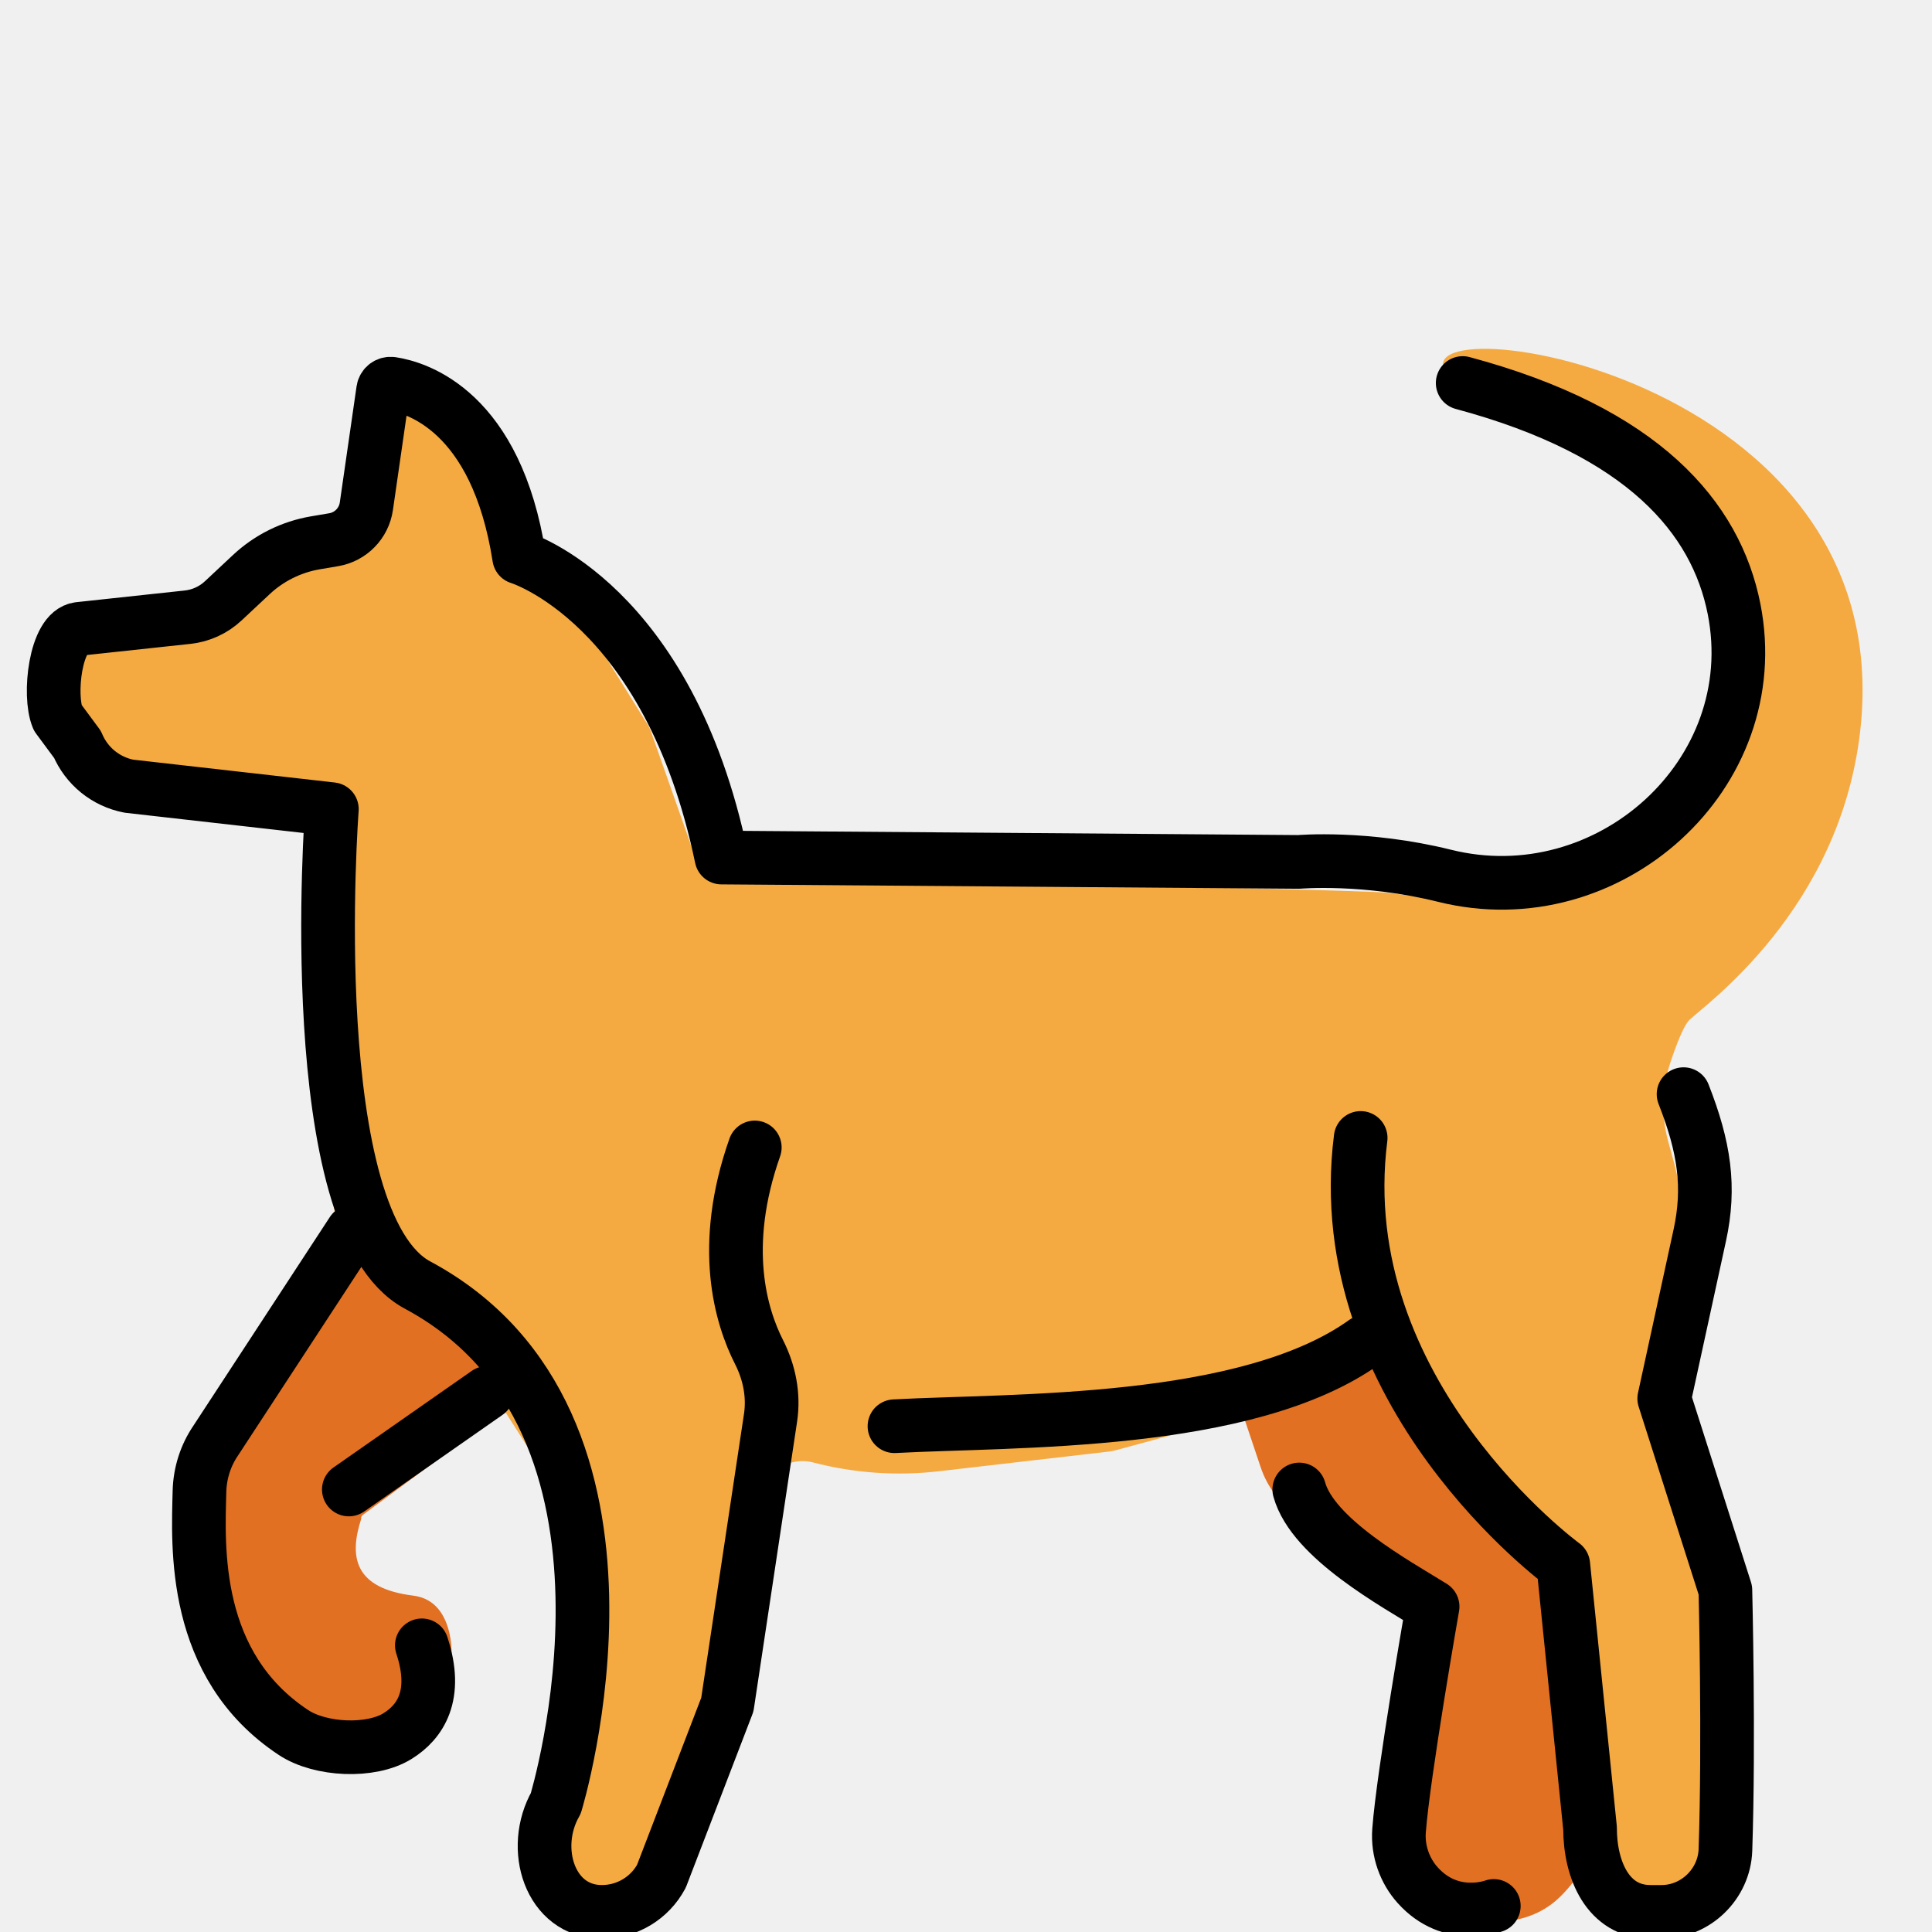
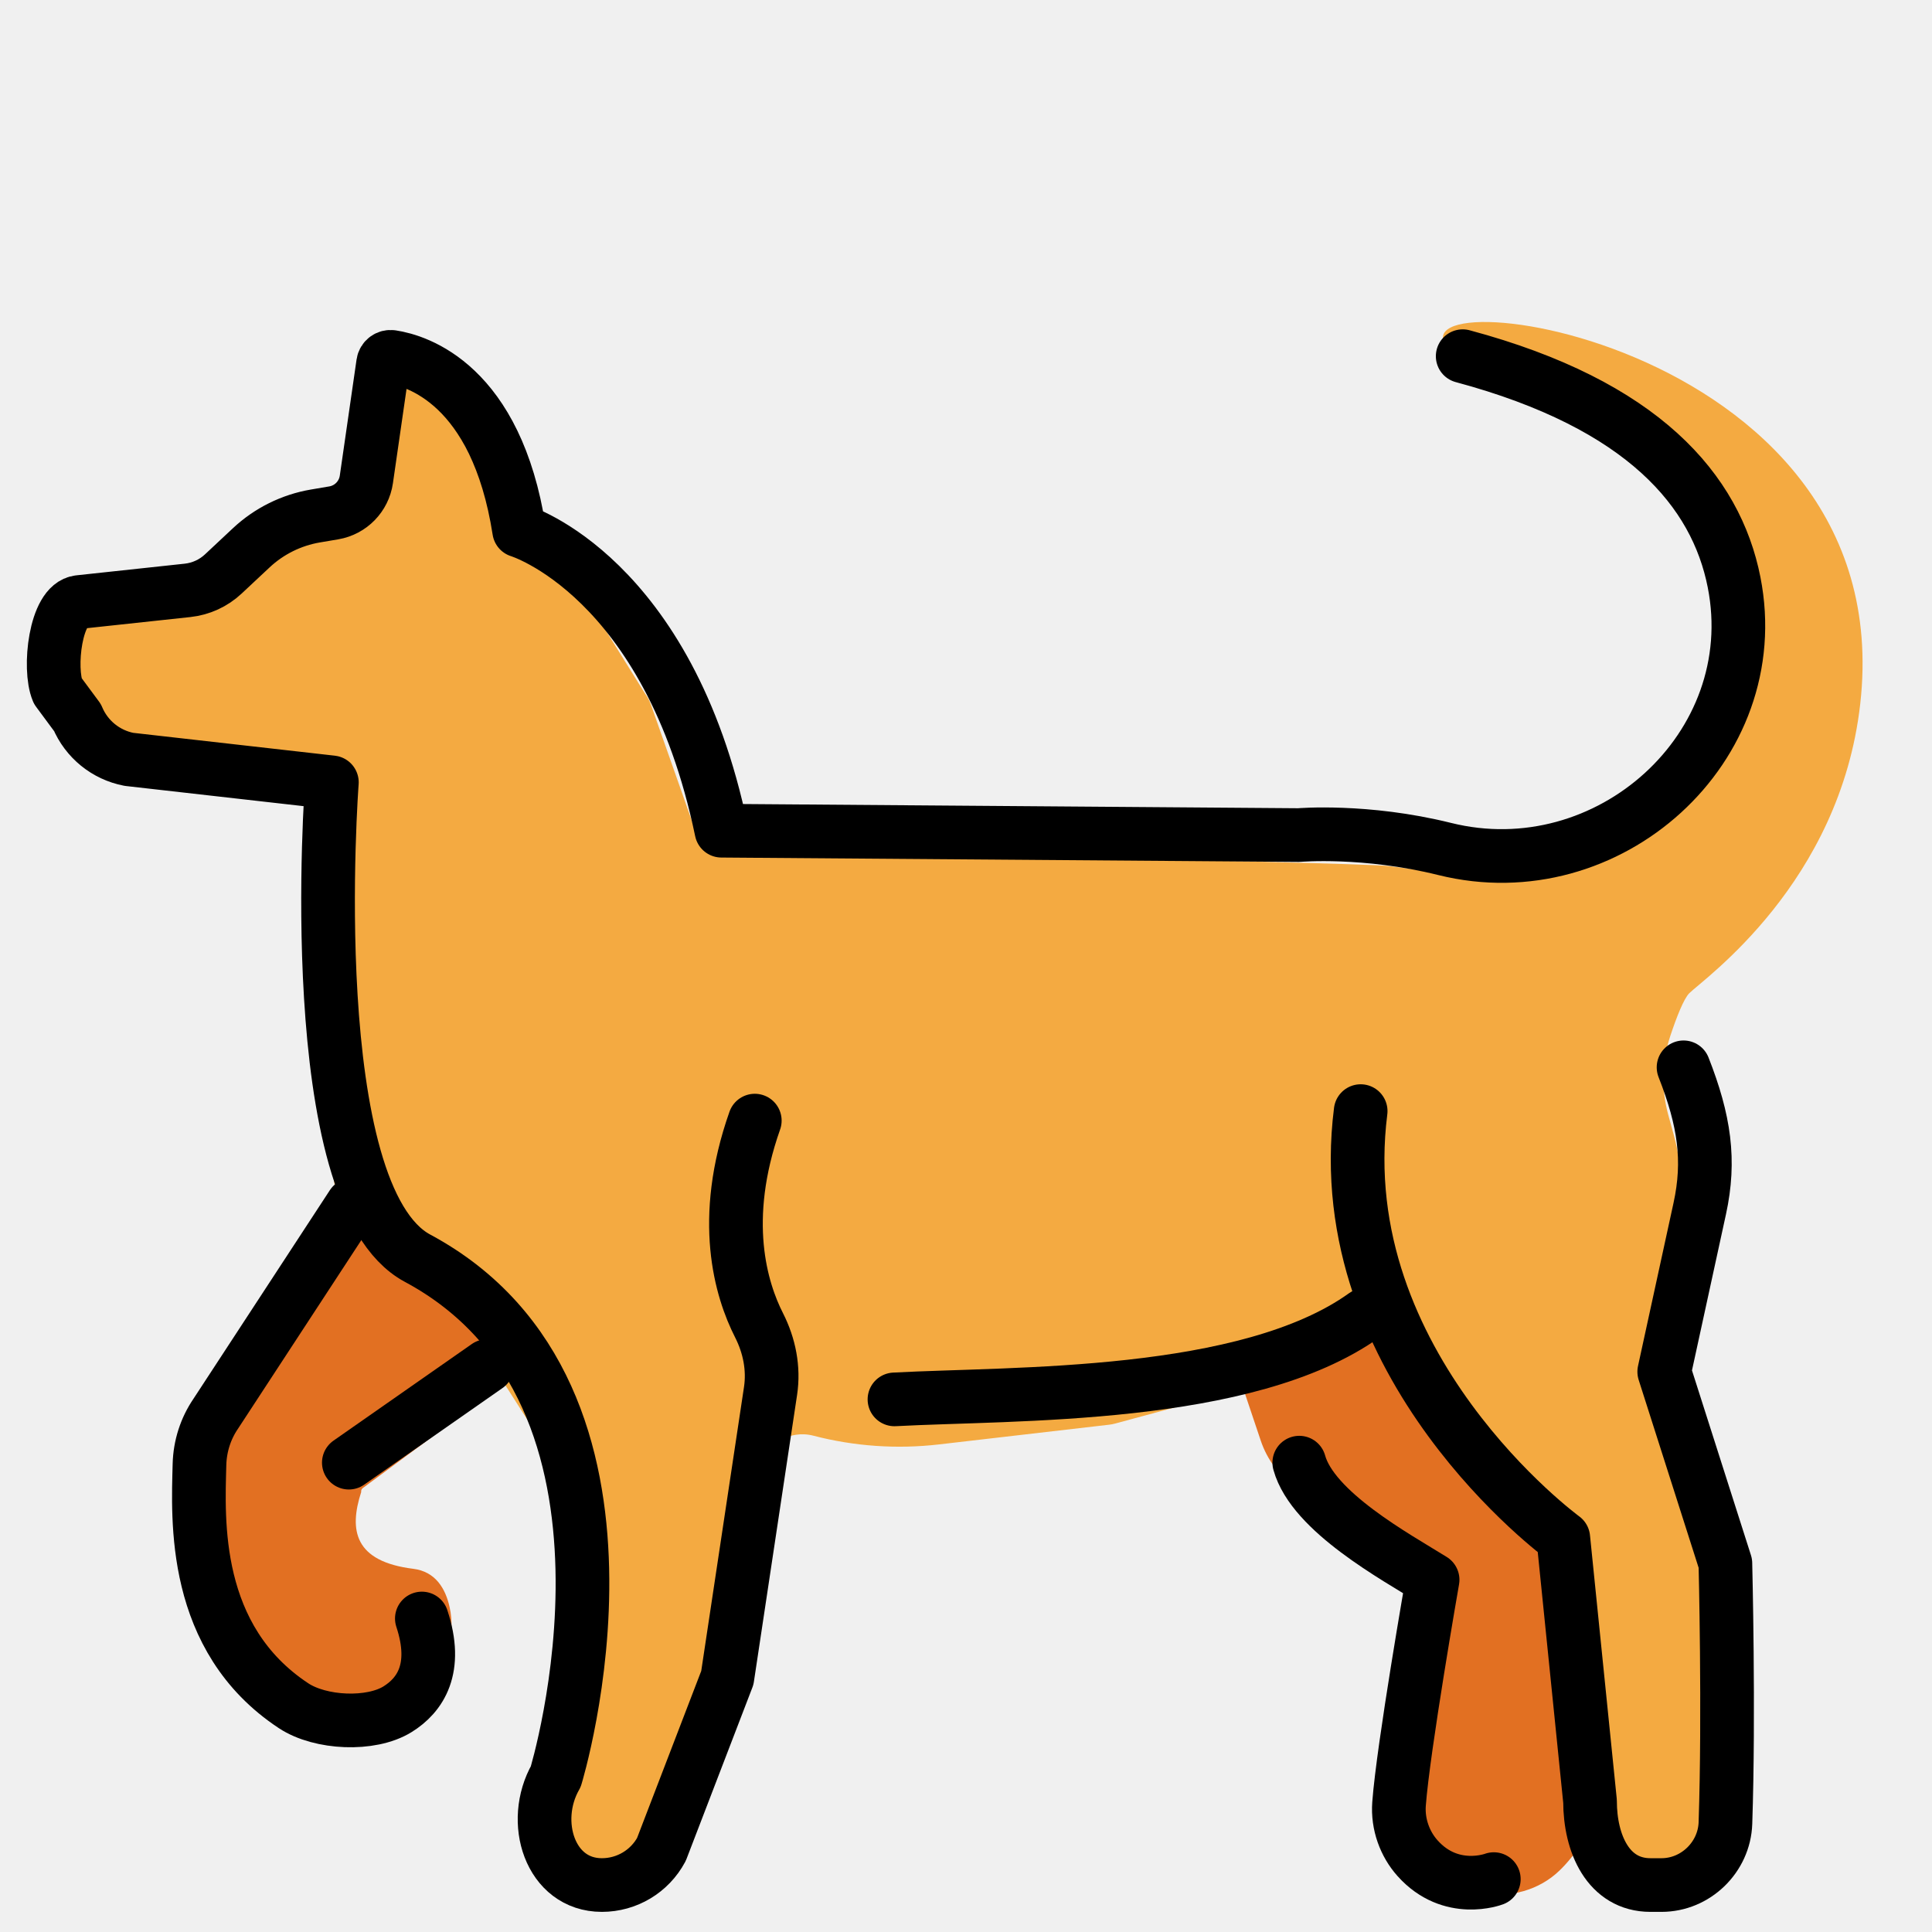
<svg xmlns="http://www.w3.org/2000/svg" width="72" height="72" viewBox="0 0 72 72" fill="none">
-   <g clip-path="url(#clip0_2712_6694)">
-     <path d="M13.963 16.726L13.567 19.191C13.435 19.798 11.975 20.559 11.372 20.707L10.158 21.006C9.848 21.082 9.567 21.248 9.351 21.483L7.946 23.008C7.682 23.295 7.323 23.477 6.935 23.522L2.486 24.263C1.804 24.341 2.404 27.099 2.404 27.099C2.624 27.468 3.604 28.423 4.02 28.529L10.972 29.988C11.636 30.158 11.662 32.076 11.728 32.758L12.151 43.163L12.156 43.22L12.793 47.15C12.861 47.565 13.086 47.938 13.422 48.19L18.263 51.825C18.531 52.027 18.731 52.306 18.834 52.625L20.152 54.691C20.806 56.713 20.887 60.419 20.663 62.532L20.025 68.758C20.04 69.593 20.409 70.417 21.106 70.877C21.21 70.946 21.361 70.988 21.54 71.01C22.767 71.162 23.924 70.388 24.416 69.255L26.178 65.197L26.235 65.021L28.316 55.723C28.516 54.825 29.421 54.273 30.312 54.504C31.839 54.901 33.427 55.011 34.995 54.829L41.331 54.095C41.411 54.086 41.49 54.071 41.568 54.049L49.839 51.81C50.48 51.637 51.161 51.87 51.561 52.398L54.336 56.063L57.166 59.916C57.559 60.45 57.788 61.087 57.826 61.749L58.757 67.99C58.89 70.548 60.821 71.263 61.819 71.175C61.819 71.175 63.673 71.199 63.846 68.563L63.613 61.576C63.643 60.659 63.515 59.745 63.237 58.871L62.078 55.242C61.619 53.804 61.527 52.274 61.811 50.792L62.522 47.081C62.764 45.821 62.713 44.522 62.373 43.284L62.168 42.536C61.905 41.576 61.933 40.56 62.245 39.614C62.474 38.921 62.75 38.215 62.956 38.013C63.514 37.464 68.572 33.914 69.326 27.229C70.901 13.259 50.419 11.116 54.254 14.273L55.791 14.649C62.315 17.208 63.328 20.063 63.328 20.063C65.559 24.28 62.937 29.547 61.55 31.004L61.283 31.285C60.692 31.906 59.972 32.386 59.171 32.691C57.976 33.146 56.311 33.773 56.17 33.786C55.948 33.806 52.245 33.35 51.748 33.275C51.251 33.2 42.786 33.013 42.494 33.011C42.25 33.009 31.032 32.925 27.379 32.897C26.693 32.892 26.09 32.458 25.862 31.811L24.261 27.269C24.208 27.116 24.131 26.972 24.035 26.842L22.201 23.893C22.098 23.753 22.009 23.628 21.866 23.528L20.801 22.615C20.535 22.427 18.961 21.667 18.846 21.362L17.753 18.468C17.732 18.413 17.709 18.36 17.682 18.307L16.82 16.606C16.553 16.078 16.107 15.662 15.561 15.433L15.433 15.379C14.495 14.984 14.179 15.731 13.963 16.726Z" fill="#F4AA41" />
-     <path d="M46.278 52.586L46.986 54.692C47.224 55.4 47.684 56.012 48.297 56.437L50.766 58.146C51.74 58.82 53.344 59.289 53.299 60.472L52.603 65.202C52.467 66.129 52.392 67.066 52.377 68.003C52.372 68.382 52.367 68.686 52.367 68.686C52.602 70.164 53.759 71.325 55.236 71.564C56.278 71.732 57.362 71.443 58.119 70.709C58.695 70.151 59.278 69.323 59.603 68.12C59.699 67.762 59.709 67.386 59.674 67.017C59.536 65.565 59.16 61.624 58.967 59.6C58.891 58.798 58.538 58.053 57.969 57.483L55.066 54.581C54.861 54.376 54.683 54.146 54.535 53.896L53.295 51.803C52.426 50.335 50.618 49.718 49.033 50.349L46.925 51.188C46.372 51.408 46.088 52.022 46.278 52.586Z" fill="#E27022" />
-     <path d="M13.649 45.31C13.097 46.076 11.064 48.925 9.601 51.009C8.431 52.674 7.414 55.827 7.414 57.084C7.414 58.55 7.433 59.932 7.884 60.777C8.504 61.939 9.302 63.315 9.904 63.856C10.446 64.343 11.02 64.665 11.718 64.872C12.017 64.961 12.651 65.001 13.192 65.019C13.782 65.038 14.365 64.904 14.89 64.635L15.235 64.458C15.403 64.372 15.631 64.161 15.86 63.918C16.623 63.107 16.997 61.968 16.753 60.882C16.599 60.195 16.226 59.568 15.403 59.465C13.2 59.192 13.001 58.023 13.461 56.603C13.451 56.548 13.473 56.492 13.518 56.458L16.824 54.015C18.578 52.719 18.808 50.183 17.316 48.592C17.291 48.565 17.262 48.542 17.23 48.523L15.836 47.666C15.05 47.411 13.943 46.802 13.905 45.393C13.902 45.257 13.729 45.199 13.649 45.31Z" fill="#E27022" />
-     <path d="M62.741 40.776C63.521 42.762 63.736 44.242 63.345 46.039L62.021 52.12L64.3 59.261C64.3 59.261 64.441 64.838 64.302 68.941C64.259 70.212 63.192 71.25 61.92 71.25H61.507C59.933 71.25 59.256 69.701 59.256 68.127L58.259 58.315C58.259 58.315 49.501 51.923 50.708 42.408" stroke="black" stroke-width="2" stroke-linecap="round" stroke-linejoin="round" />
-     <path d="M33.334 53.151C37.816 52.911 46.47 53.151 50.855 50.009" stroke="black" stroke-width="2" stroke-linecap="round" stroke-linejoin="round" />
-     <path d="M54.51 14.274C61.245 16.081 63.951 19.29 64.624 22.698C65.839 28.858 59.932 34.154 53.839 32.639C50.885 31.905 48.403 32.121 48.403 32.121L26.886 31.958C24.913 22.458 19.348 20.774 19.348 20.774C18.499 15.32 15.533 14.442 14.6 14.301C14.444 14.277 14.301 14.383 14.278 14.539L13.653 18.868C13.561 19.502 13.071 20.005 12.44 20.113L11.75 20.23C10.857 20.383 10.028 20.794 9.366 21.413L8.321 22.391C7.956 22.733 7.489 22.947 6.991 23.001L2.947 23.436C2.057 23.531 1.803 25.919 2.149 26.745L2.886 27.741C3.225 28.549 3.946 29.134 4.806 29.299L12.368 30.156C12.368 30.156 11.199 45.551 15.559 47.889C25.066 52.988 20.712 67.207 20.712 67.207C19.752 68.887 20.494 71.25 22.429 71.25H22.43C23.359 71.25 24.212 70.74 24.65 69.921L27.106 63.528L28.716 52.836C28.842 51.996 28.673 51.149 28.289 50.392C27.615 49.067 26.823 46.463 28.129 42.762" stroke="black" stroke-width="2" stroke-linecap="round" stroke-linejoin="round" />
-     <path d="M13.13 45.902L8.041 53.684C7.666 54.233 7.452 54.888 7.434 55.576C7.383 57.629 7.137 62.056 10.941 64.568C11.94 65.228 13.823 65.315 14.816 64.698C15.655 64.177 16.339 63.188 15.721 61.317" stroke="black" stroke-width="2" stroke-linecap="round" stroke-linejoin="round" />
-     <path d="M18.155 51.908L13 55.509" stroke="black" stroke-width="2" stroke-linecap="round" stroke-linejoin="round" />
-     <path d="M48.42 55.509C48.926 57.341 52.018 59.02 53.389 59.874C53.389 59.874 52.295 66.121 52.138 68.226C52.082 68.987 52.357 69.724 52.829 70.251C54.071 71.64 55.67 71.029 55.67 71.029" stroke="black" stroke-width="2" stroke-linecap="round" stroke-linejoin="round" />
-   </g>
-   <defs>
-     <clipPath id="clip0_2712_6694">
-       <rect width="72" height="72" fill="white" />
-     </clipPath>
-   </defs>
+   <path d="M13.963 15.726L13.567 18.191C13.435 18.798 11.975 19.559 11.372 19.707L10.158 20.006C9.848 20.082 9.567 20.248 9.351 20.483L7.946 22.008C7.682 22.295 7.323 22.477 6.935 22.522L2.486 23.263C1.804 23.341 2.404 26.099 2.404 26.099C2.624 26.468 3.604 27.423 4.02 27.529L10.972 28.988C11.636 29.158 11.662 31.076 11.728 31.758L12.151 42.163L12.156 42.22L12.793 46.15C12.861 46.565 13.086 46.938 13.422 47.19L18.263 50.825C18.531 51.027 18.731 51.306 18.834 51.625L20.152 53.691C20.806 55.713 20.887 59.419 20.663 61.532L20.025 67.758C20.04 68.593 20.409 69.417 21.106 69.877C21.21 69.946 21.361 69.988 21.54 70.01C22.767 70.162 23.924 69.388 24.416 68.255L26.178 64.197L26.235 64.021L28.316 54.723C28.516 53.825 29.421 53.273 30.312 53.504C31.839 53.901 33.427 54.011 34.995 53.829L41.331 53.095C41.411 53.086 41.49 53.071 41.568 53.049L49.839 50.81C50.48 50.637 51.161 50.87 51.561 51.398L54.336 55.063L57.166 58.916C57.559 59.45 57.788 60.087 57.826 60.749L58.757 66.99C58.89 69.548 60.821 70.263 61.819 70.175C61.819 70.175 63.673 70.199 63.846 67.563L63.613 60.576C63.643 59.659 63.515 58.745 63.237 57.871L62.078 54.242C61.619 52.804 61.527 51.274 61.811 49.792L62.522 46.081C62.764 44.821 62.713 43.522 62.373 42.284L62.168 41.536C61.905 40.576 61.933 39.56 62.245 38.614C62.474 37.921 62.75 37.215 62.956 37.013C63.514 36.464 68.572 32.914 69.326 26.229C70.901 12.259 50.419 10.116 54.254 13.273L55.791 13.649C62.315 16.208 63.328 19.063 63.328 19.063C65.559 23.28 62.937 28.547 61.55 30.004L61.283 30.285C60.692 30.906 59.972 31.386 59.171 31.691C57.976 32.146 56.311 32.773 56.17 32.786C55.948 32.806 52.245 32.35 51.748 32.275C51.251 32.2 42.786 32.013 42.494 32.011C42.25 32.009 31.032 31.925 27.379 31.897C26.693 31.892 26.09 31.458 25.862 30.811L24.261 26.269C24.208 26.116 24.131 25.972 24.035 25.842L22.201 22.893C22.098 22.753 22.009 22.628 21.866 22.528L20.801 21.615C20.535 21.427 18.961 20.667 18.846 20.362L17.753 17.468C17.732 17.413 17.709 17.36 17.682 17.307L16.82 15.606C16.553 15.078 16.107 14.662 15.561 14.433L15.433 14.379C14.495 13.984 14.179 14.731 13.963 15.726Z" fill="#F4AA41" />
+   <path d="M46.278 51.586L46.986 53.692C47.224 54.4 47.684 55.012 48.297 55.437L50.766 57.146C51.74 57.82 53.344 58.289 53.299 59.472L52.603 64.202C52.467 65.129 52.392 66.066 52.377 67.003C52.372 67.382 52.367 67.686 52.367 67.686C52.602 69.164 53.759 70.325 55.236 70.564C56.278 70.732 57.362 70.443 58.119 69.709C58.695 69.151 59.278 68.323 59.603 67.12C59.699 66.762 59.709 66.386 59.674 66.017C59.536 64.565 59.16 60.624 58.967 58.6C58.891 57.798 58.538 57.053 57.969 56.483L55.066 53.581C54.861 53.376 54.683 53.146 54.535 52.896L53.295 50.803C52.426 49.335 50.618 48.718 49.033 49.349L46.925 50.188C46.372 50.408 46.088 51.022 46.278 51.586Z" fill="#E27022" />
+   <path d="M13.649 44.31C13.097 45.076 11.064 47.925 9.601 50.009C8.431 51.674 7.414 54.827 7.414 56.084C7.414 57.55 7.433 58.932 7.884 59.777C8.504 60.939 9.302 62.315 9.904 62.856C10.446 63.343 11.02 63.665 11.718 63.872C12.017 63.961 12.651 64.001 13.192 64.019C13.782 64.038 14.365 63.904 14.89 63.635L15.235 63.458C15.403 63.372 15.631 63.161 15.86 62.918C16.623 62.107 16.997 60.968 16.753 59.882C16.599 59.195 16.226 58.568 15.403 58.465C13.2 58.192 13.001 57.023 13.461 55.603C13.451 55.548 13.473 55.492 13.518 55.458L16.824 53.015C18.578 51.719 18.808 49.183 17.316 47.592C17.291 47.565 17.262 47.542 17.23 47.523L15.836 46.666C15.05 46.411 13.943 45.802 13.905 44.393C13.902 44.257 13.729 44.199 13.649 44.31Z" fill="#E27022" />
+   <path d="M62.741 39.776C63.521 41.762 63.736 43.242 63.345 45.039L62.021 51.12L64.3 58.261C64.3 58.261 64.441 63.838 64.302 67.941C64.259 69.212 63.192 70.25 61.92 70.25H61.507C59.933 70.25 59.256 68.701 59.256 67.127L58.259 57.315C58.259 57.315 49.501 50.923 50.708 41.408" stroke="black" stroke-width="2" stroke-linecap="round" stroke-linejoin="round" />
+   <path d="M33.334 52.151C37.816 51.911 46.47 52.151 50.855 49.009" stroke="black" stroke-width="2" stroke-linecap="round" stroke-linejoin="round" />
+   <path d="M54.51 13.274C61.245 15.081 63.951 18.29 64.624 21.698C65.839 27.858 59.932 33.154 53.839 31.639C50.885 30.905 48.403 31.121 48.403 31.121L26.886 30.958C24.913 21.458 19.348 19.774 19.348 19.774C18.499 14.32 15.533 13.442 14.6 13.301C14.444 13.277 14.301 13.383 14.278 13.539L13.653 17.868C13.561 18.502 13.071 19.005 12.44 19.113L11.75 19.23C10.857 19.383 10.028 19.794 9.366 20.413L8.321 21.391C7.956 21.733 7.489 21.947 6.991 22.001L2.947 22.436C2.057 22.531 1.803 24.919 2.149 25.745L2.886 26.741C3.225 27.549 3.946 28.134 4.806 28.299L12.368 29.156C12.368 29.156 11.199 44.551 15.559 46.889C25.066 51.988 20.712 66.207 20.712 66.207C19.752 67.887 20.494 70.25 22.429 70.25H22.43C23.359 70.25 24.212 69.74 24.65 68.921L27.106 62.528L28.716 51.836C28.842 50.996 28.673 50.149 28.289 49.392C27.615 48.067 26.823 45.463 28.129 41.762" stroke="black" stroke-width="2" stroke-linecap="round" stroke-linejoin="round" />
+   <path d="M13.13 44.902L8.041 52.684C7.666 53.233 7.452 53.888 7.434 54.576C7.383 56.629 7.137 61.056 10.941 63.568C11.94 64.228 13.823 64.315 14.816 63.698C15.655 63.177 16.339 62.188 15.721 60.317" stroke="black" stroke-width="2" stroke-linecap="round" stroke-linejoin="round" />
+   <path d="M18.155 50.908L13 54.509" stroke="black" stroke-width="2" stroke-linecap="round" stroke-linejoin="round" />
+   <path d="M48.42 54.509C48.926 56.341 52.018 58.02 53.389 58.874C53.389 58.874 52.295 65.121 52.138 67.226C52.082 67.987 52.357 68.724 52.829 69.251C54.071 70.64 55.67 70.029 55.67 70.029" stroke="black" stroke-width="2" stroke-linecap="round" stroke-linejoin="round" />
</svg>
